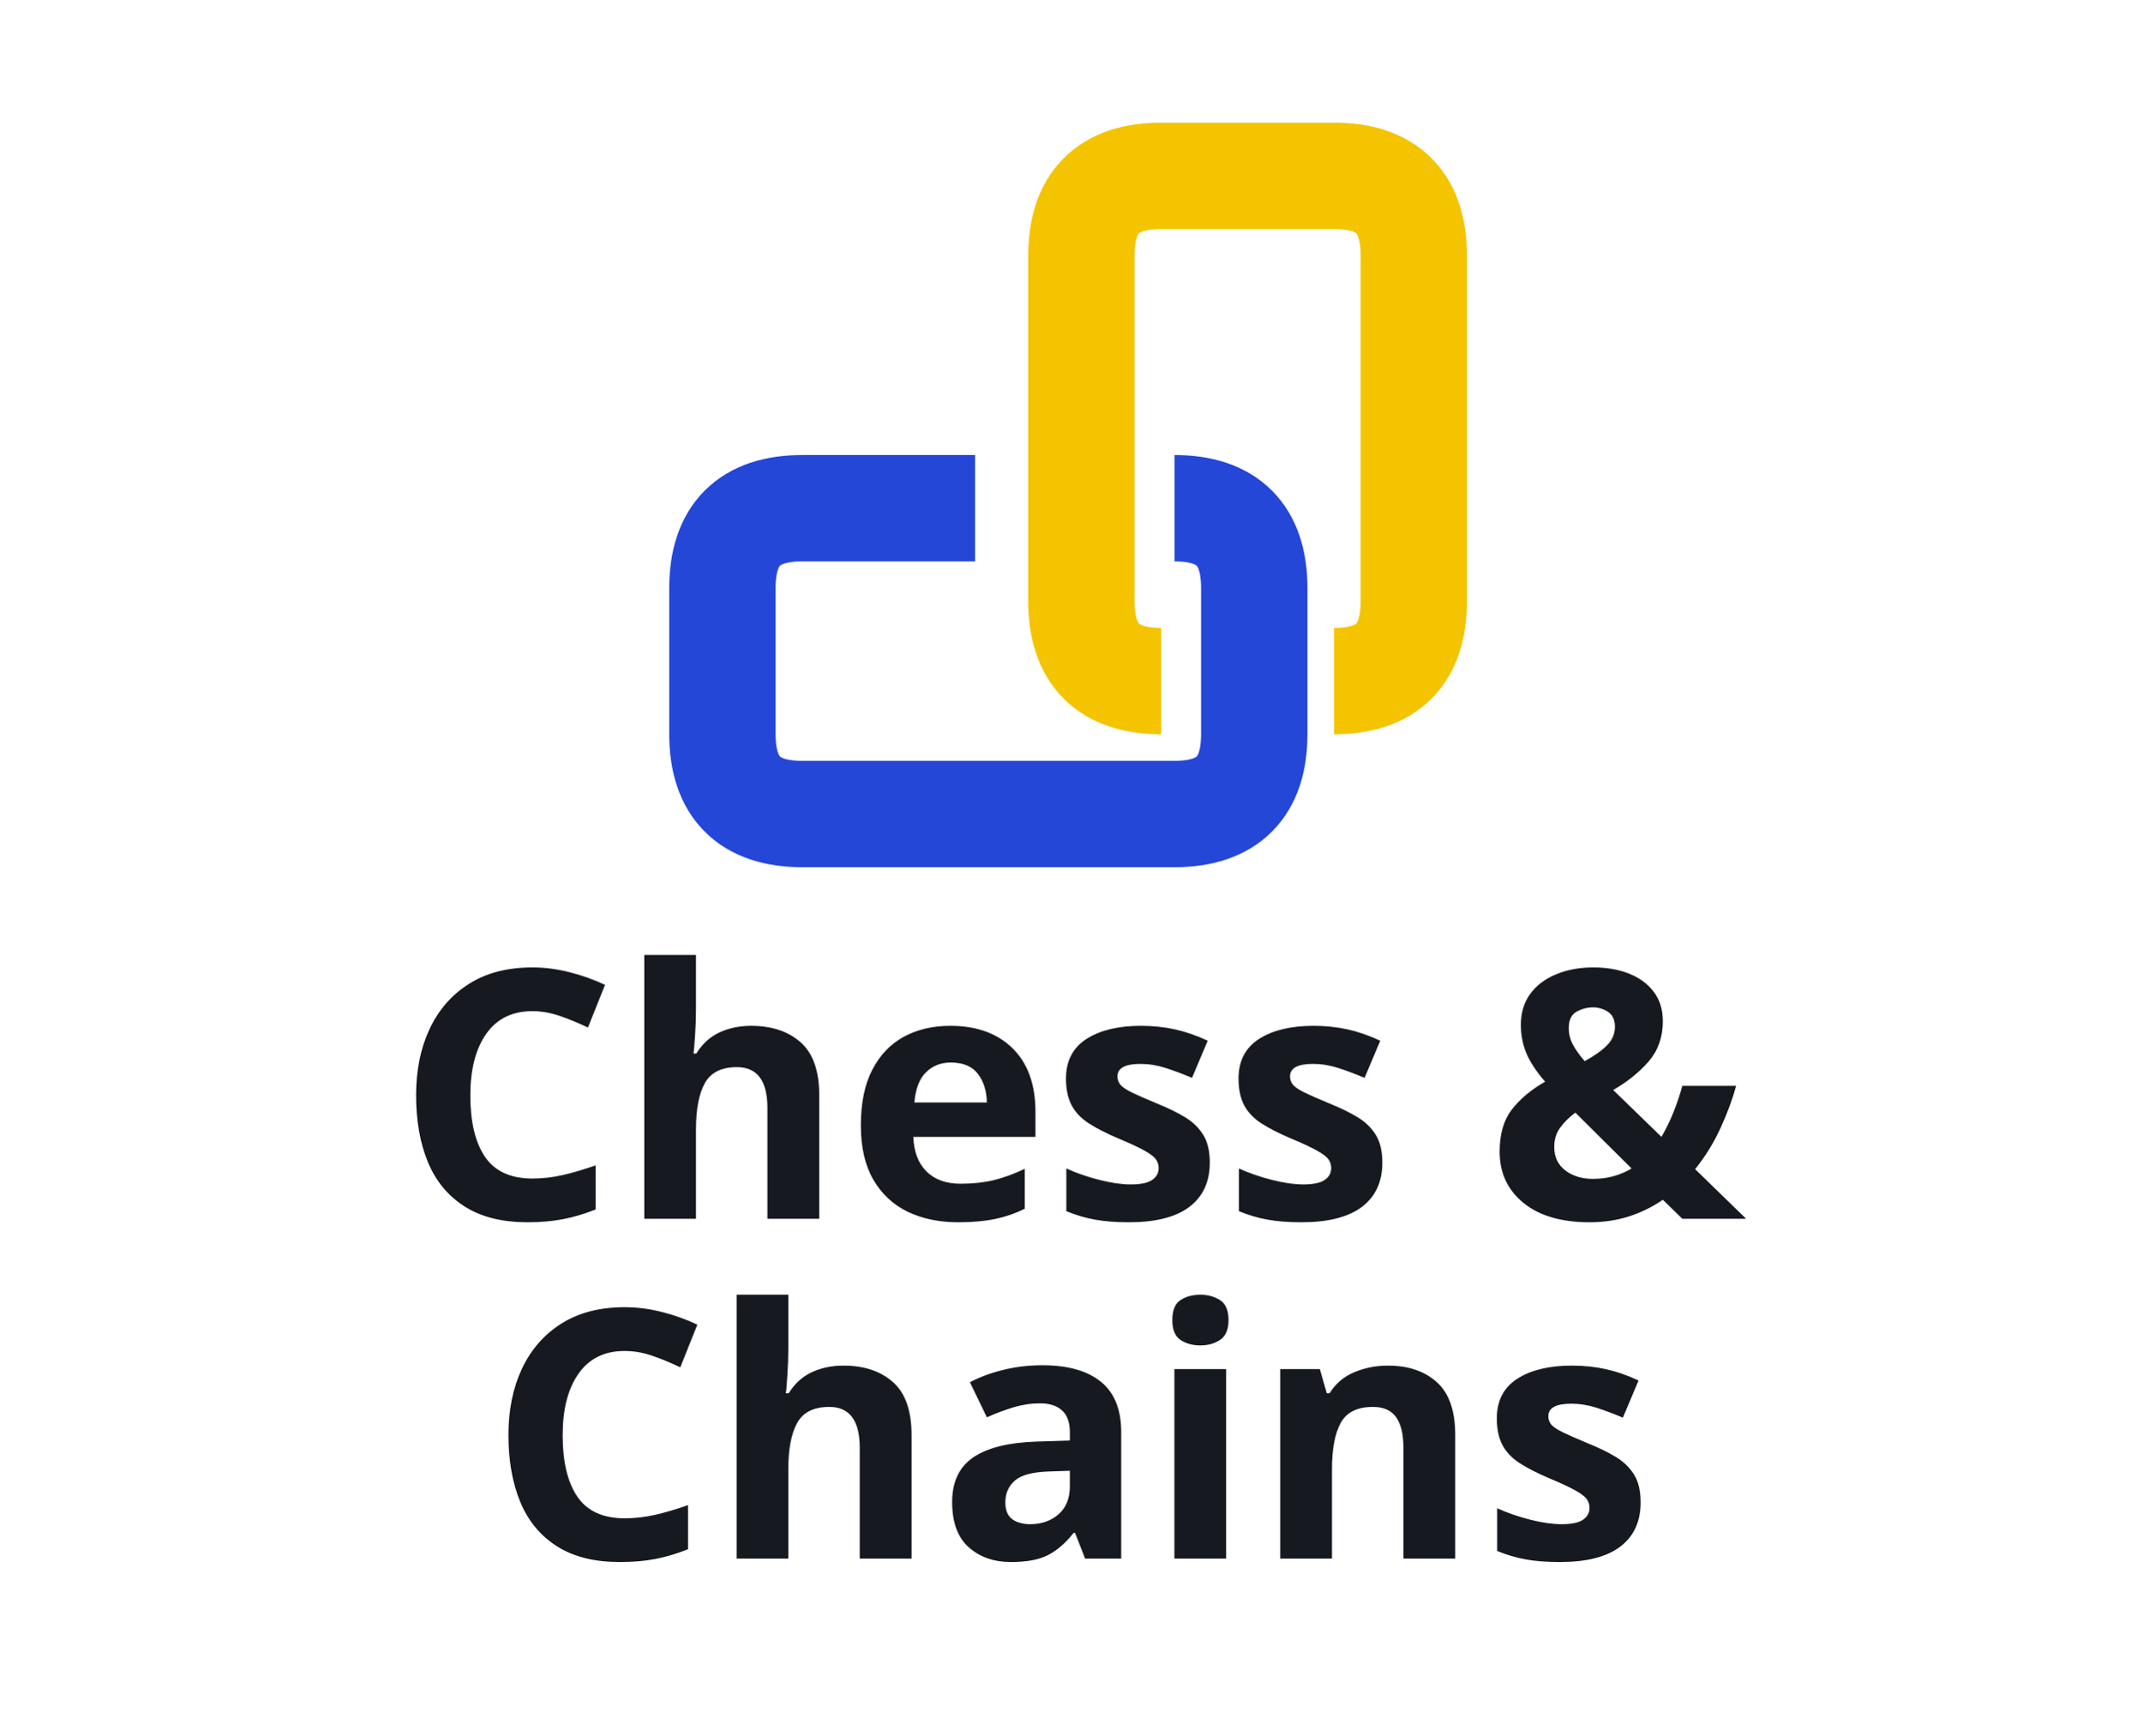
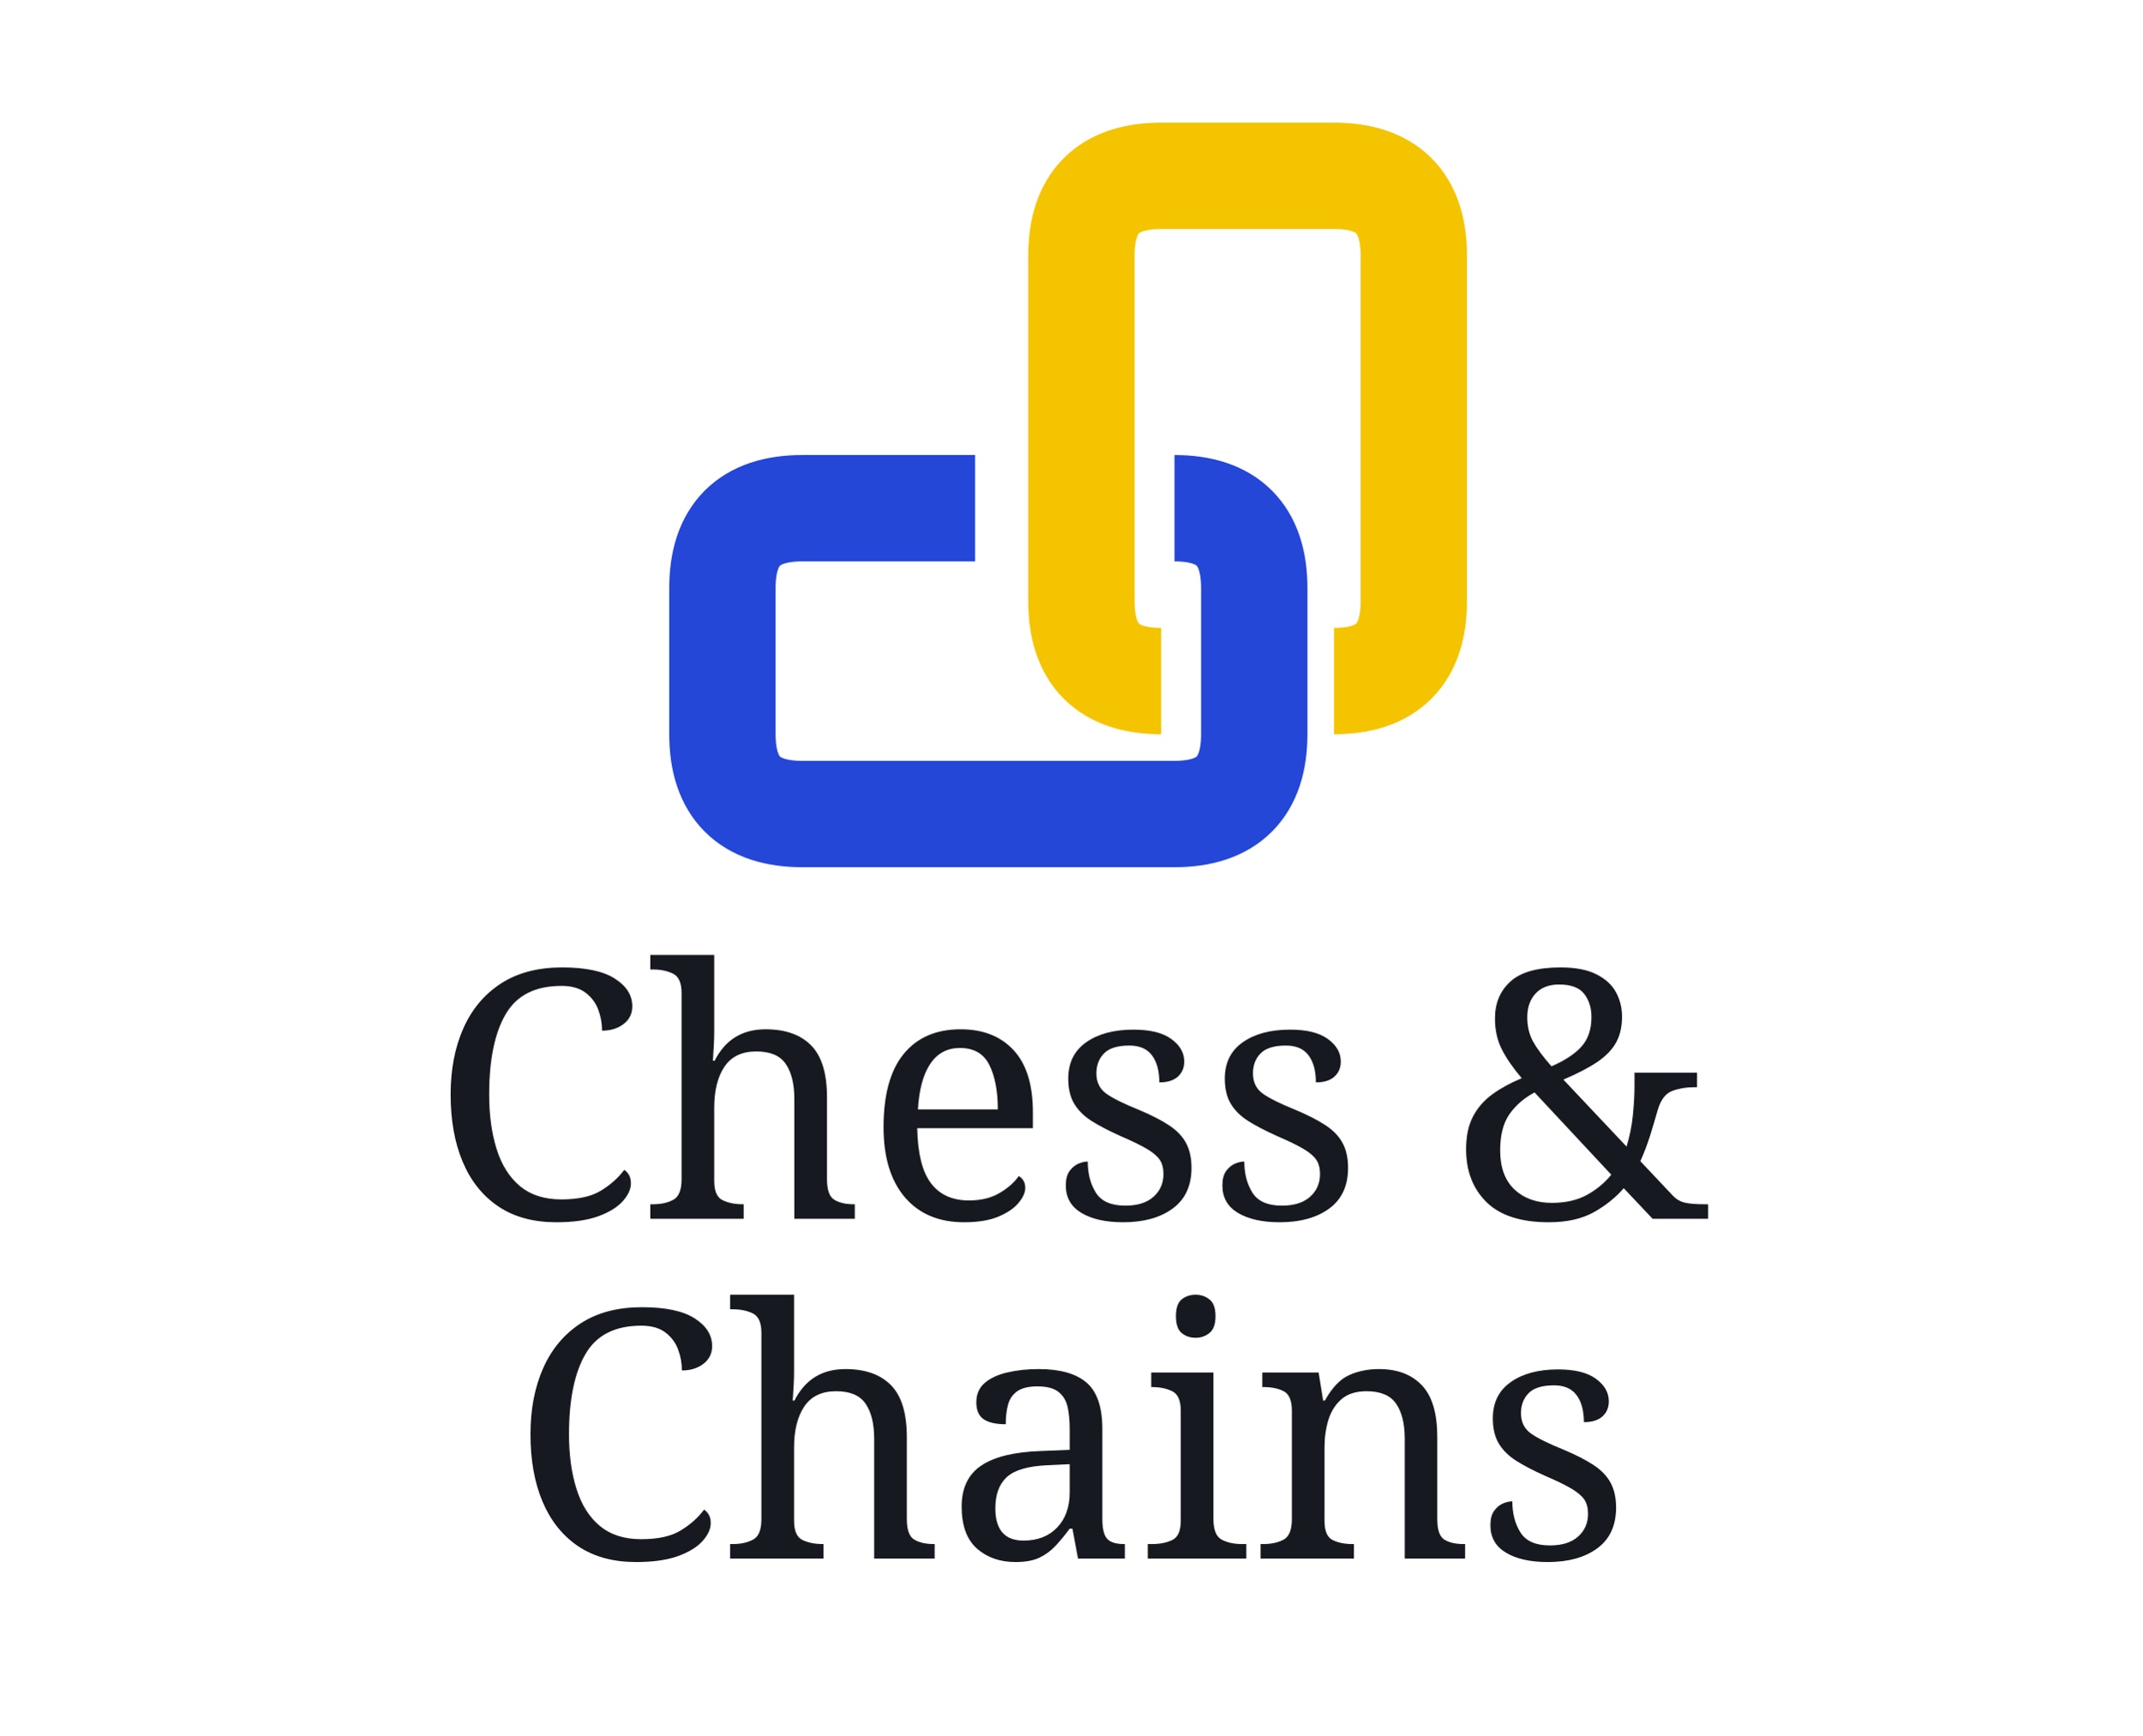
<svg xmlns="http://www.w3.org/2000/svg" width="290" height="235" viewBox="0 0 290 235">
  <g transform="translate(87 13) scale(1.8)">
    <path d="M40 31 Q46 31 46 37 V48 Q46 54 40 54 H12 Q6 54 6 48 V37 Q6 31 12 31 H25" fill="none" stroke="#2447D8" stroke-width="8" />
    <path d="M39 44 Q33 44 33 38 V12 Q33 6 39 6 H52 Q58 6 58 12 V38 Q58 44 52 44" fill="none" stroke="#F4C400" stroke-width="8" />
  </g>
-   <text x="145" y="165" fill="#171920" font-size="47" font-weight="700" font-family="Space Grotesk, Segoe UI, sans-serif" text-anchor="middle">Chess &amp;</text>
-   <text x="145" y="211" fill="#171920" font-size="47" font-weight="700" font-family="Space Grotesk, Segoe UI, sans-serif" text-anchor="middle">Chains</text>
+   <text x="145" y="165" fill="#171920" font-size="47" font-weight="400" font-family="Manufacturing Consent, Georgia, serif" text-anchor="middle">Chess &amp;</text>
+   <text x="145" y="211" fill="#171920" font-size="47" font-weight="400" font-family="Manufacturing Consent, Georgia, serif" text-anchor="middle">Chains</text>
</svg>
